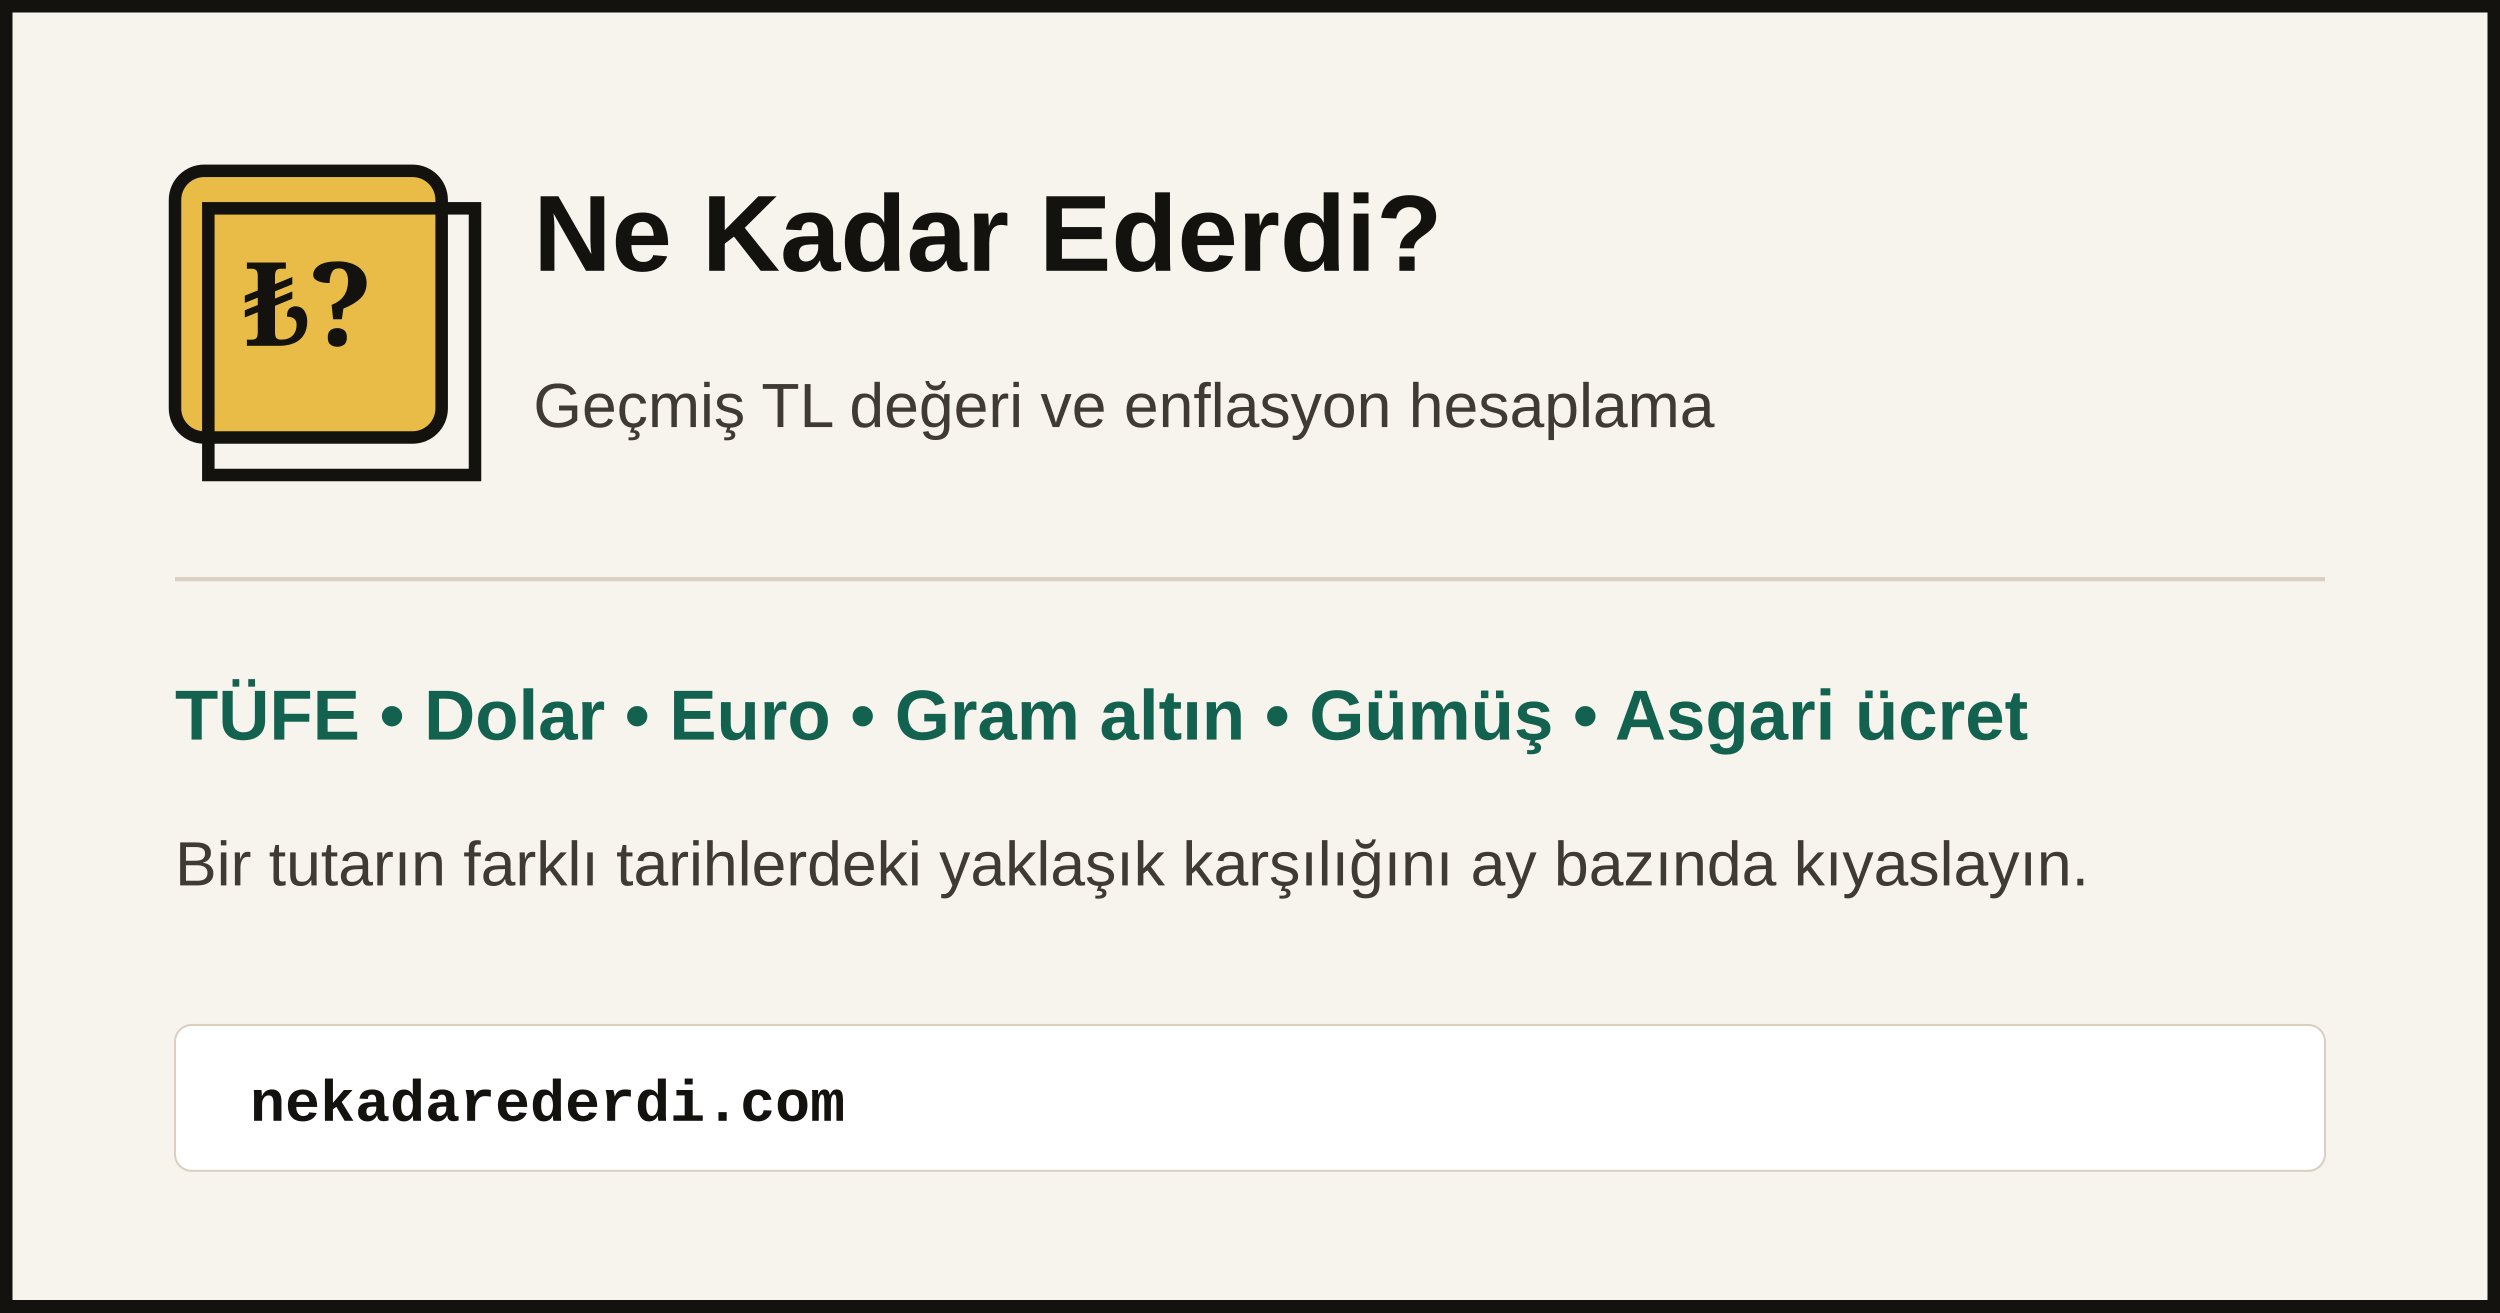
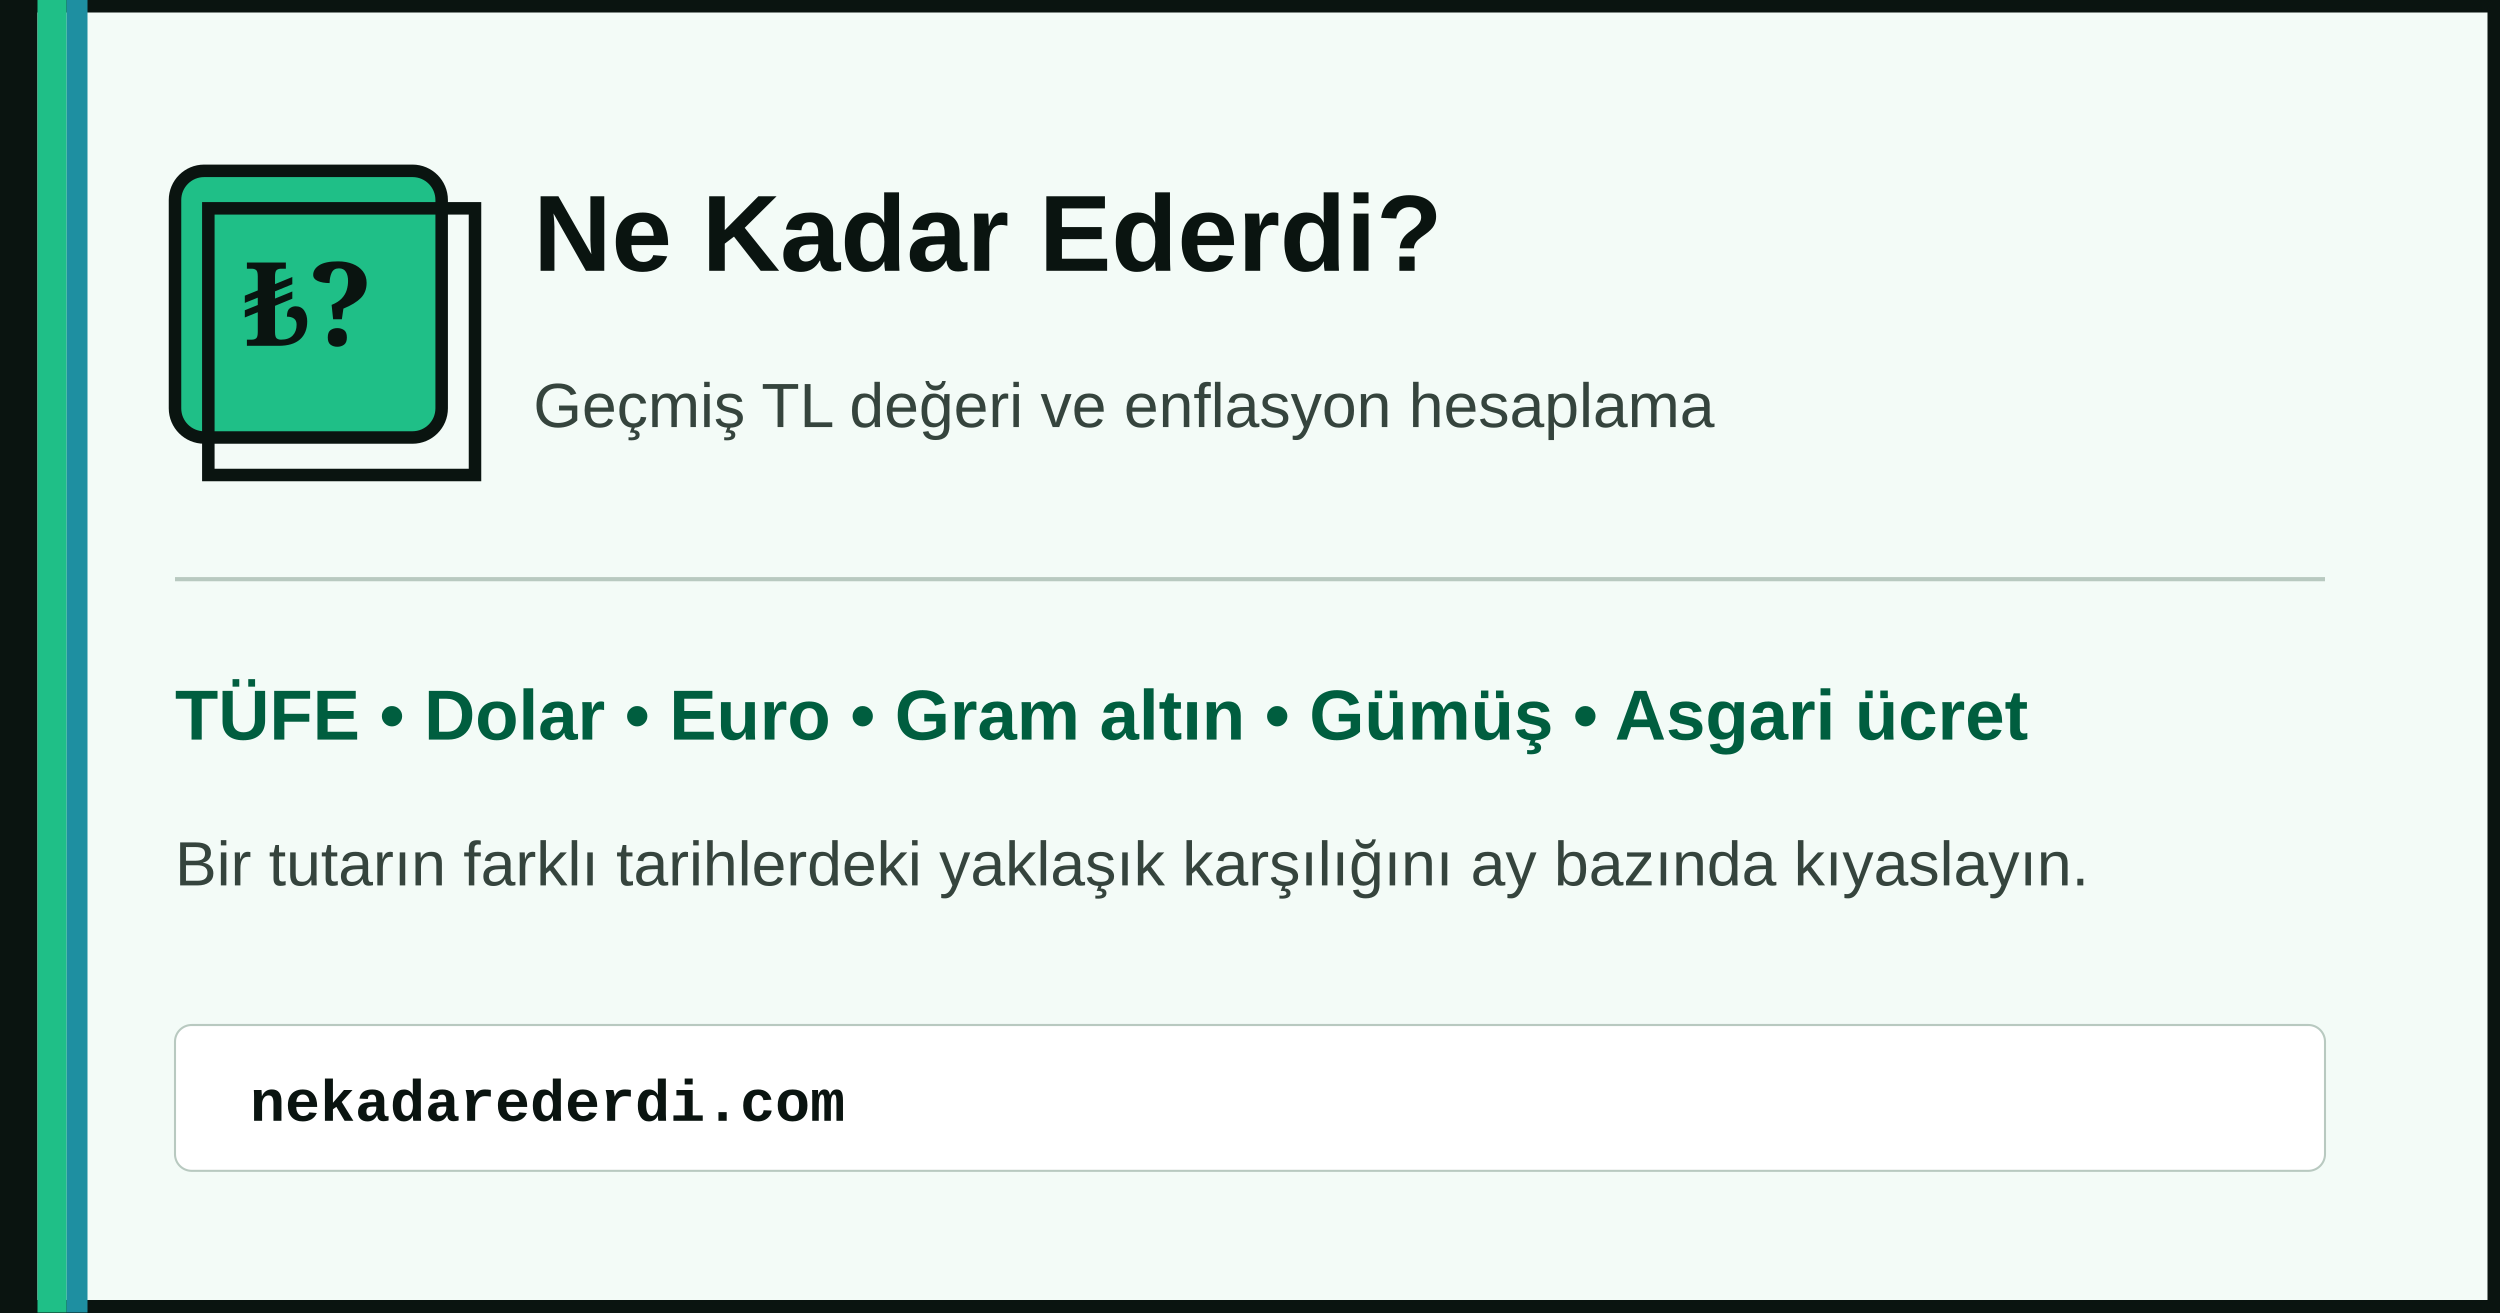
<svg xmlns="http://www.w3.org/2000/svg" width="1200" height="630" viewBox="0 0 1200 630" role="img" aria-labelledby="title desc">
-   <rect width="1200" height="630" fill="#f7f4ed" />
-   <path d="M0 0h1200v630H0z" fill="none" stroke="#14120f" stroke-width="12" />
-   <rect x="84" y="82" width="128" height="128" rx="14" fill="#e8bc46" stroke="#14120f" stroke-width="6" />
-   <path d="M92 92h128v128H92z" fill="none" stroke="#14120f" stroke-width="6" transform="translate(8 8)" />
-   <text x="148" y="166" text-anchor="middle" font-family="Georgia, serif" font-size="56" font-weight="900" fill="#14120f">₺?</text>
-   <text x="256" y="130" font-family="Arial, sans-serif" font-size="52" font-weight="800" fill="#14120f">Ne Kadar Ederdi?</text>
-   <text x="256" y="205" font-family="Arial, sans-serif" font-size="30" font-weight="500" fill="#3f3a33">Geçmiş TL değeri ve enflasyon hesaplama</text>
-   <line x1="84" y1="278" x2="1116" y2="278" stroke="#d9d0c2" stroke-width="2" />
-   <text x="84" y="355" font-family="Arial, sans-serif" font-size="34" font-weight="700" fill="#12624f">TÜFE • Dolar • Euro • Gram altın • Gümüş • Asgari ücret</text>
-   <text x="84" y="425" font-family="Arial, sans-serif" font-size="30" font-weight="500" fill="#3f3a33">Bir tutarın farklı tarihlerdeki yaklaşık karşılığını ay bazında kıyaslayın.</text>
-   <rect x="84" y="492" width="1032" height="70" rx="8" fill="#ffffff" stroke="#d9d0c2" />
-   <text x="120" y="538" font-family="Courier New, monospace" font-size="28" font-weight="700" fill="#14120f">nekadarederdi.com</text>
+   <rect width="1200" height="630" fill="#f3fbf7" />
+   <path d="M0 0h1200v630H0z" fill="none" stroke="#0a1410" stroke-width="12" />
+   <path d="M0 0h18v630H0z" fill="#0a1410" />
+   <path d="M18 0h14v630H18z" fill="#1fbf87" />
+   <path d="M32 0h10v630H32z" fill="#1e8fa1" />
+   <rect x="84" y="82" width="128" height="128" rx="14" fill="#1fbf87" stroke="#0a1410" stroke-width="6" />
+   <path d="M92 92h128v128H92z" fill="none" stroke="#0a1410" stroke-width="6" transform="translate(8 8)" />
+   <text x="148" y="166" text-anchor="middle" font-family="Georgia, serif" font-size="56" font-weight="900" fill="#0a1410">₺?</text>
+   <text x="256" y="130" font-family="Arial, sans-serif" font-size="52" font-weight="800" fill="#0a1410">Ne Kadar Ederdi?</text>
+   <text x="256" y="205" font-family="Arial, sans-serif" font-size="30" font-weight="500" fill="#35443d">Geçmiş TL değeri ve enflasyon hesaplama</text>
+   <line x1="84" y1="278" x2="1116" y2="278" stroke="#b8c9c0" stroke-width="2" />
+   <text x="84" y="355" font-family="Arial, sans-serif" font-size="34" font-weight="700" fill="#005e3f">TÜFE • Dolar • Euro • Gram altın • Gümüş • Asgari ücret</text>
+   <text x="84" y="425" font-family="Arial, sans-serif" font-size="30" font-weight="500" fill="#35443d">Bir tutarın farklı tarihlerdeki yaklaşık karşılığını ay bazında kıyaslayın.</text>
+   <rect x="84" y="492" width="1032" height="70" rx="8" fill="#ffffff" stroke="#b8c9c0" />
+   <text x="120" y="538" font-family="Courier New, monospace" font-size="28" font-weight="700" fill="#0a1410">nekadarederdi.com</text>
</svg>
